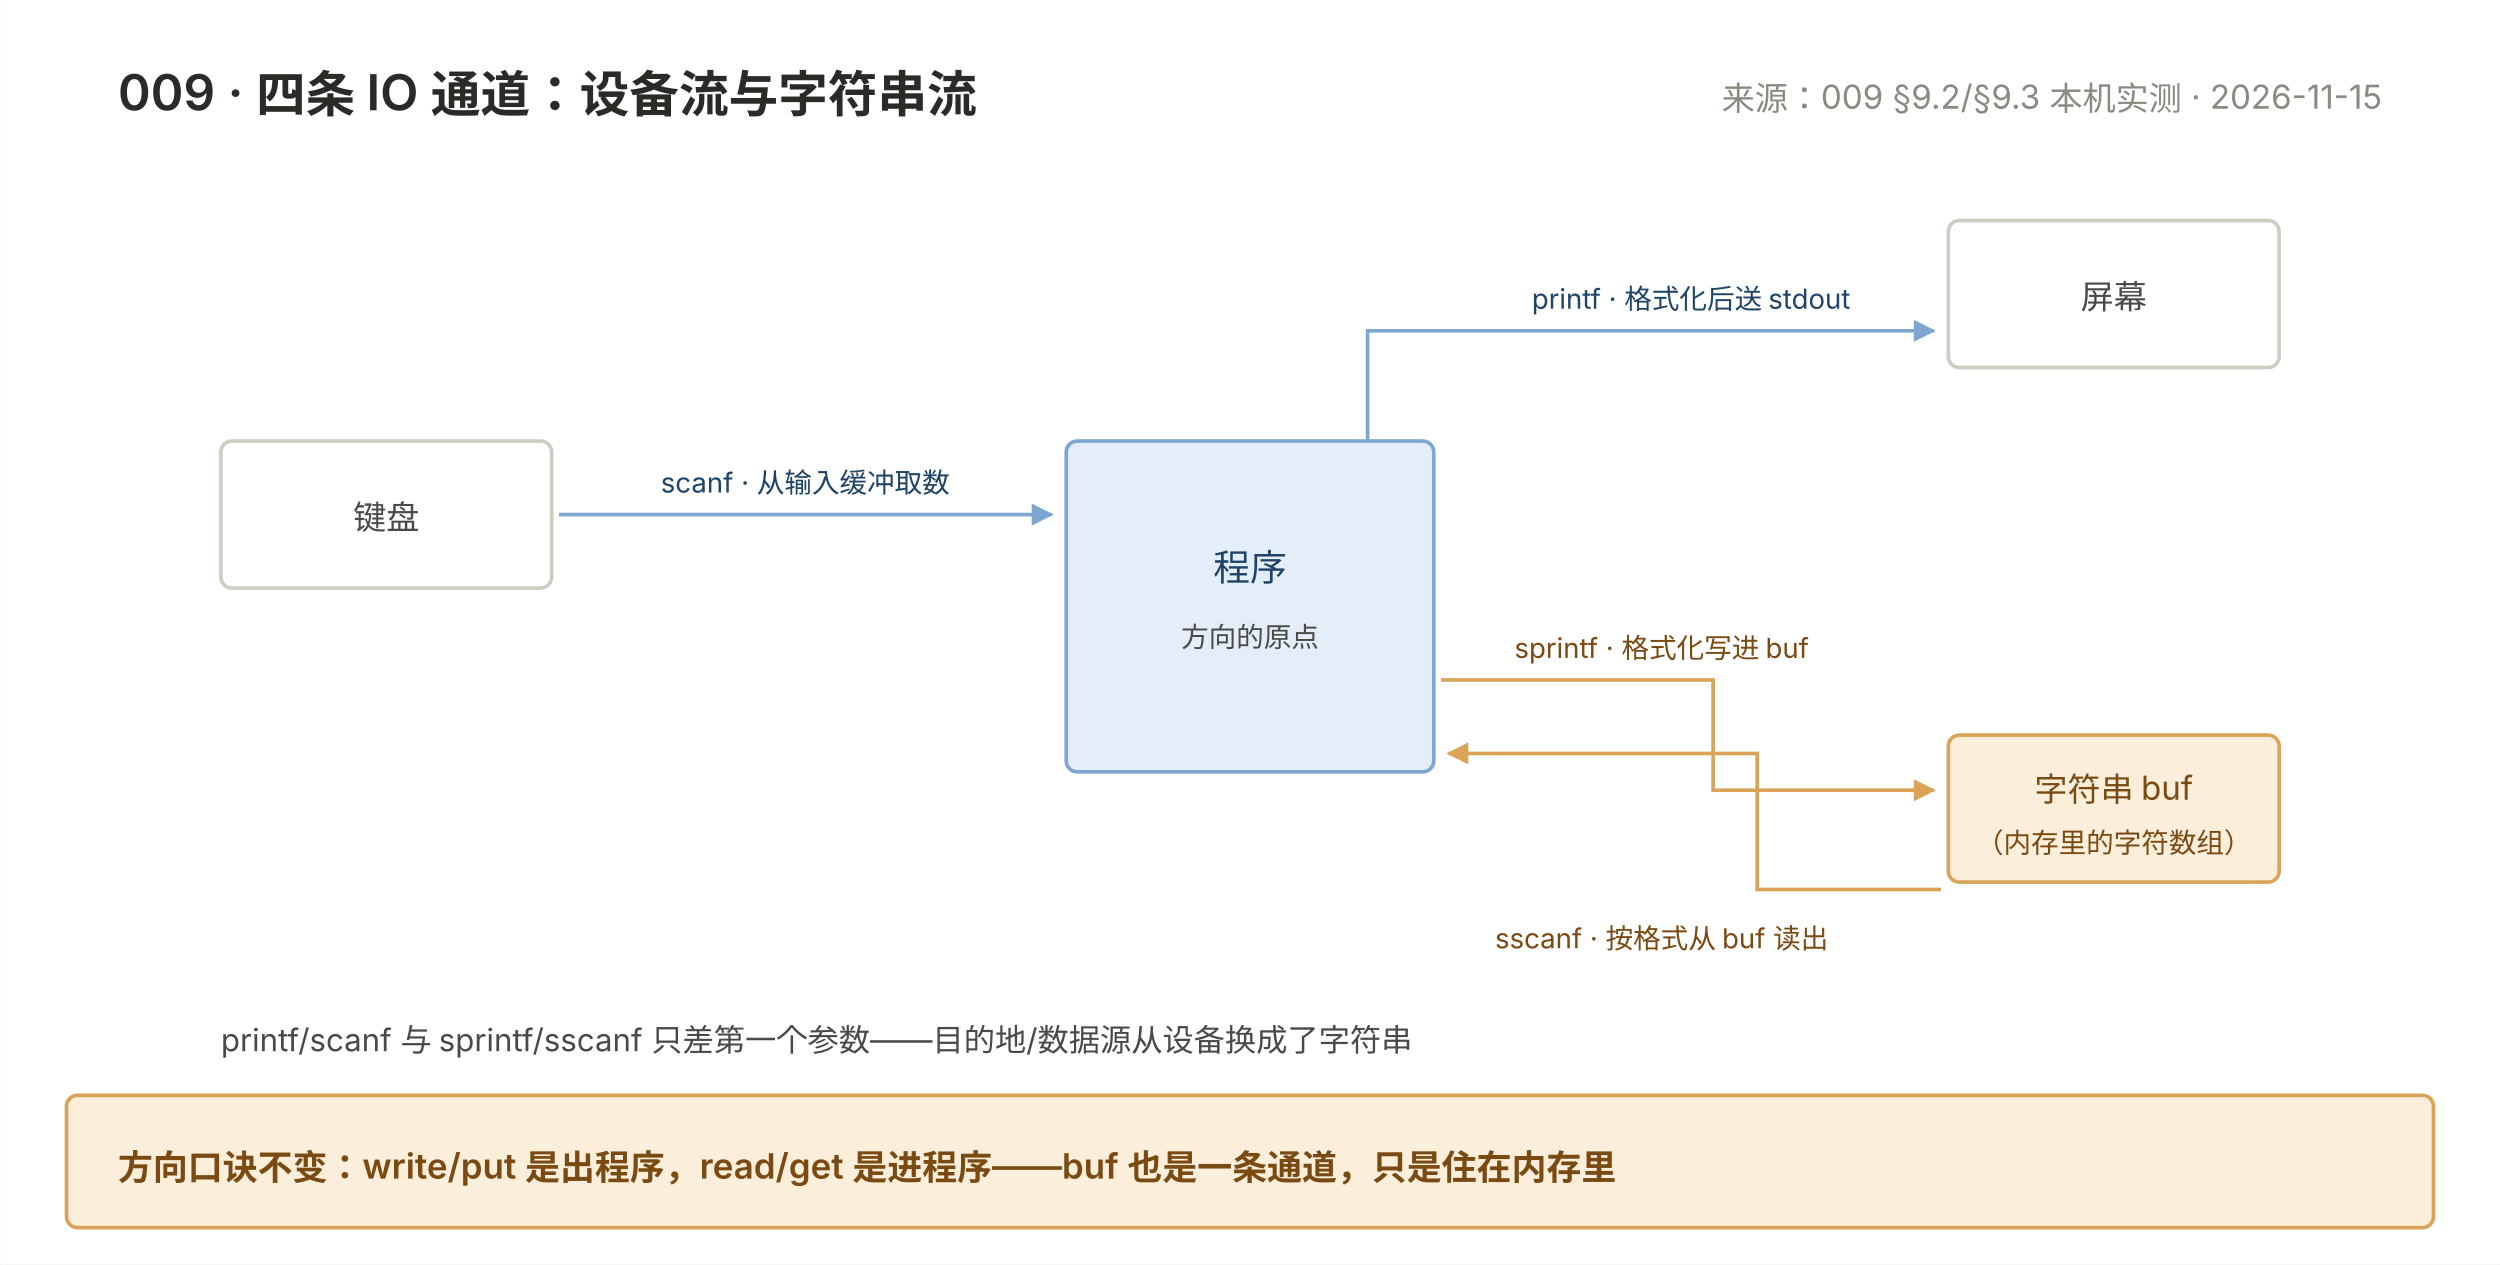
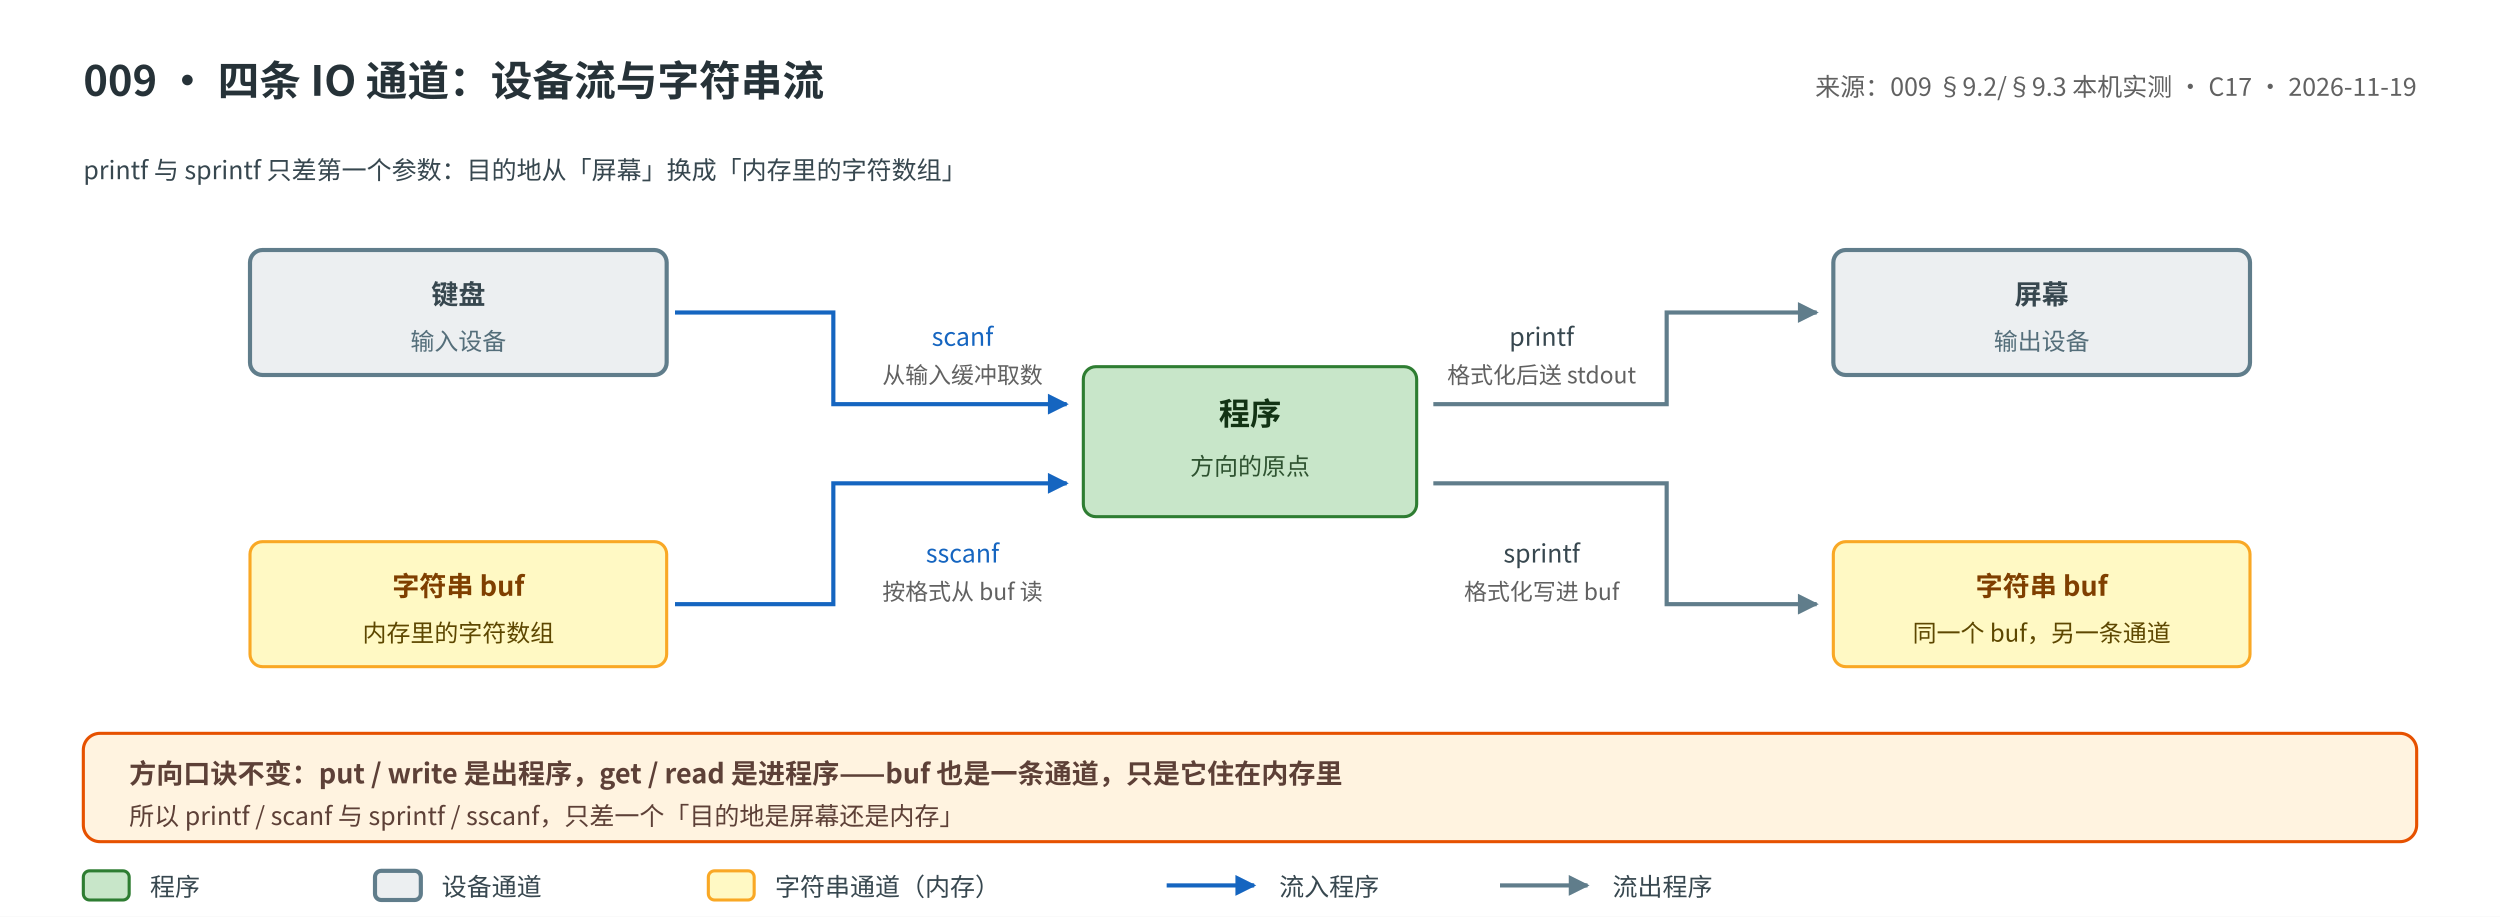
- <svg xmlns="http://www.w3.org/2000/svg" width="1200" height="606.9" viewBox="0 0 680 344" font-family="-apple-system, 'Segoe UI', 'Microsoft YaHei', 'PingFang SC', sans-serif">
-   <rect x="0" y="0" width="680" height="344" fill="#FFFFFF" />
+ <svg xmlns="http://www.w3.org/2000/svg" viewBox="0 0 1200 440" font-family="'Microsoft YaHei','PingFang SC','Noto Sans CJK SC',sans-serif">
+   <rect x="0" y="0" width="1200" height="440" fill="#ffffff" />
  <defs>
-     <marker id="a9Blue" viewBox="0 0 10 10" refX="9" refY="5" markerWidth="6" markerHeight="6" orient="auto-start-reverse">
-       <path d="M0,0 L10,5 L0,10 z" fill="#7FA6D0" />
+     <marker id="arrow" viewBox="0 0 10 10" refX="9" refY="5" markerWidth="10" markerHeight="10" markerUnits="userSpaceOnUse" orient="auto-start-reverse">
+       <path d="M 0 0 L 10 5 L 0 10 z" fill="#607d8b" />
    </marker>
-     <marker id="a9Amber" viewBox="0 0 10 10" refX="9" refY="5" markerWidth="6" markerHeight="6" orient="auto-start-reverse">
-       <path d="M0,0 L10,5 L0,10 z" fill="#D9A458" />
+     <marker id="arrowBlue" viewBox="0 0 10 10" refX="9" refY="5" markerWidth="10" markerHeight="10" markerUnits="userSpaceOnUse" orient="auto-start-reverse">
+       <path d="M 0 0 L 10 5 L 0 10 z" fill="#1565c0" />
    </marker>
  </defs>
-   <text x="32" y="30" font-size="13.5" font-weight="600" fill="#2B2A27">009 · 四条 IO 通道：设备流与字符串流</text>
-   <text x="648" y="30" font-size="9" fill="#8C8980" text-anchor="end">来源：009 §9.2/§9.3 本机实测 · 2026-11-15</text>
-   <rect x="290" y="120" width="100" height="90" rx="3" fill="#E4EEF9" stroke="#7FA6D0" />
-   <text x="340" y="158" font-size="10" fill="#1F4468" text-anchor="middle">程序</text>
-   <text x="340" y="176" font-size="7.5" fill="#4A4945" text-anchor="middle">方向的原点</text>
-   <rect x="60" y="120" width="90" height="40" rx="3" fill="#FFFFFF" stroke="#CFCCC2" />
-   <text x="105" y="144" font-size="9" fill="#4A4945" text-anchor="middle">键盘</text>
-   <line x1="152" y1="140" x2="286" y2="140" stroke="#7FA6D0" marker-end="url(#a9Blue)" />
-   <text x="219" y="134" font-size="7.5" fill="#1F4468" text-anchor="middle">scanf · 从输入缓冲取数</text>
-   <rect x="530" y="60" width="90" height="40" rx="3" fill="#FFFFFF" stroke="#CFCCC2" />
-   <text x="575" y="84" font-size="9" fill="#4A4945" text-anchor="middle">屏幕</text>
-   <polyline points="372,120 372,90 526,90" fill="none" stroke="#7FA6D0" marker-end="url(#a9Blue)" />
-   <text x="460" y="84" font-size="7.5" fill="#1F4468" text-anchor="middle">printf · 格式化后送 stdout</text>
-   <rect x="530" y="200" width="90" height="40" rx="3" fill="#FBEEDA" stroke="#D9A458" />
-   <text x="575" y="218" font-size="9" fill="#7A4A12" text-anchor="middle">字符串 buf</text>
-   <text x="575" y="232" font-size="7.5" fill="#7A4A12" text-anchor="middle">（内存里的字符数组）</text>
-   <polyline points="392,185 466,185 466,215 526,215" fill="none" stroke="#D9A458" marker-end="url(#a9Amber)" />
-   <text x="452" y="179" font-size="7.5" fill="#7A4A12" text-anchor="middle">sprintf · 格式化写进 buf</text>
-   <polyline points="528,242 478,242 478,205 394,205" fill="none" stroke="#D9A458" marker-end="url(#a9Amber)" />
-   <text x="452" y="258" font-size="7.5" fill="#7A4A12" text-anchor="middle">sscanf · 按格式从 buf 读出</text>
-   <text x="60" y="286" font-size="8.5" fill="#4A4945">printf/scanf 与 sprintf/sscanf 只差第一个参数——目的地/数据源从设备换成了字符串</text>
-   <rect x="18" y="298" width="644" height="36" rx="3" fill="#FBEEDA" stroke="#D9A458" />
-   <text x="32" y="321" font-size="9.5" font-weight="600" fill="#7A4A12">方向口诀不变：write/put 是出程序，read/get 是进程序——buf 也是一条通道，只是住在内存里</text>
+   <text x="40" y="46" font-size="20" font-weight="bold" fill="#263238">009 · 四条 IO 通道：设备流与字符串流</text>
+   <text x="1160" y="46" font-size="12" fill="#616161" text-anchor="end">来源：009 §9.2/§9.3 本机实测 · C17 · 2026-11-19</text>
+   <text x="40" y="86" font-size="12" fill="#37474f">printf 与 sprintf 只差第一个参数：目的地从「屏幕」换成「内存里的字符数组」</text>
+   <rect x="520" y="176" width="160" height="72" rx="6" fill="#c8e6c9" stroke="#2e7d32" stroke-width="1.5" />
+   <text x="600" y="204" font-size="15" font-weight="bold" fill="#123314" text-anchor="middle">程序</text>
+   <text x="600" y="228" font-size="11.5" fill="#2e5230" text-anchor="middle">方向的原点</text>
+   <rect x="120" y="120" width="200" height="60" rx="6" fill="#eceff1" stroke="#607d8b" stroke-width="2" />
+   <text x="220" y="146" font-size="13" font-weight="bold" fill="#37474f" text-anchor="middle">键盘</text>
+   <text x="220" y="168" font-size="11.5" fill="#546e7a" text-anchor="middle">输入设备</text>
+   <path d="M 324 150 L 400 150 L 400 194 L 512 194" fill="none" stroke="#1565c0" stroke-width="2" marker-end="url(#arrowBlue)" />
+   <text x="462" y="166" font-size="12" fill="#1565c0" text-anchor="middle">scanf</text>
+   <text x="462" y="184" font-size="11" fill="#616161" text-anchor="middle">从输入缓冲取数</text>
+   <rect x="880" y="120" width="200" height="60" rx="6" fill="#eceff1" stroke="#607d8b" stroke-width="2" />
+   <text x="980" y="146" font-size="13" font-weight="bold" fill="#37474f" text-anchor="middle">屏幕</text>
+   <text x="980" y="168" font-size="11.5" fill="#546e7a" text-anchor="middle">输出设备</text>
+   <path d="M 688 194 L 800 194 L 800 150 L 872 150" fill="none" stroke="#607d8b" stroke-width="2" marker-end="url(#arrow)" />
+   <text x="740" y="166" font-size="12" fill="#37474f" text-anchor="middle">printf</text>
+   <text x="740" y="184" font-size="11" fill="#616161" text-anchor="middle">格式化后送 stdout</text>
+   <rect x="120" y="260" width="200" height="60" rx="6" fill="#fff9c4" stroke="#f9a825" stroke-width="1.5" />
+   <text x="220" y="286" font-size="13" font-weight="bold" fill="#7f3f00" text-anchor="middle">字符串 buf</text>
+   <text x="220" y="308" font-size="11.5" fill="#5d4700" text-anchor="middle">内存里的字符数组</text>
+   <path d="M 324 290 L 400 290 L 400 232 L 512 232" fill="none" stroke="#1565c0" stroke-width="2" marker-end="url(#arrowBlue)" />
+   <text x="462" y="270" font-size="12" fill="#1565c0" text-anchor="middle">sscanf</text>
+   <text x="462" y="288" font-size="11" fill="#616161" text-anchor="middle">按格式从 buf 读</text>
+   <rect x="880" y="260" width="200" height="60" rx="6" fill="#fff9c4" stroke="#f9a825" stroke-width="1.5" />
+   <text x="980" y="286" font-size="13" font-weight="bold" fill="#7f3f00" text-anchor="middle">字符串 buf</text>
+   <text x="980" y="308" font-size="11.5" fill="#5d4700" text-anchor="middle">同一个 buf，另一条通道</text>
+   <path d="M 688 232 L 800 232 L 800 290 L 872 290" fill="none" stroke="#607d8b" stroke-width="2" marker-end="url(#arrow)" />
+   <text x="740" y="270" font-size="12" fill="#37474f" text-anchor="middle">sprintf</text>
+   <text x="740" y="288" font-size="11" fill="#616161" text-anchor="middle">格式化写进 buf</text>
+   <rect x="40" y="352" width="1120" height="52" rx="8" fill="#fff3e0" stroke="#e65100" stroke-width="1.5" />
+   <text x="62" y="376" font-size="13" font-weight="bold" fill="#5d4037">方向口诀不变：put / write 是出程序，get / read 是进程序——buf 也是一条通道，只是它住在内存里</text>
+   <text x="62" y="396" font-size="12" fill="#5d4037">所以 printf / scanf 与 sprintf / sscanf，只差一个「目的地是屏幕还是内存」</text>
+   <rect x="40" y="418" width="22" height="14" rx="3" fill="#c8e6c9" stroke="#2e7d32" stroke-width="1.5" />
+   <text x="72" y="430" font-size="12" fill="#37474f">程序</text>
+   <rect x="180" y="418" width="22" height="14" rx="3" fill="#eceff1" stroke="#607d8b" stroke-width="2" />
+   <text x="212" y="430" font-size="12" fill="#37474f">设备通道</text>
+   <rect x="340" y="418" width="22" height="14" rx="3" fill="#fff9c4" stroke="#f9a825" stroke-width="1.5" />
+   <text x="372" y="430" font-size="12" fill="#37474f">字符串通道（内存）</text>
+   <line x1="560" y1="425" x2="602" y2="425" stroke="#1565c0" stroke-width="2" marker-end="url(#arrowBlue)" />
+   <text x="614" y="430" font-size="12" fill="#37474f">流入程序</text>
+   <line x1="720" y1="425" x2="762" y2="425" stroke="#607d8b" stroke-width="2" marker-end="url(#arrow)" />
+   <text x="774" y="430" font-size="12" fill="#37474f">流出程序</text>
</svg>
